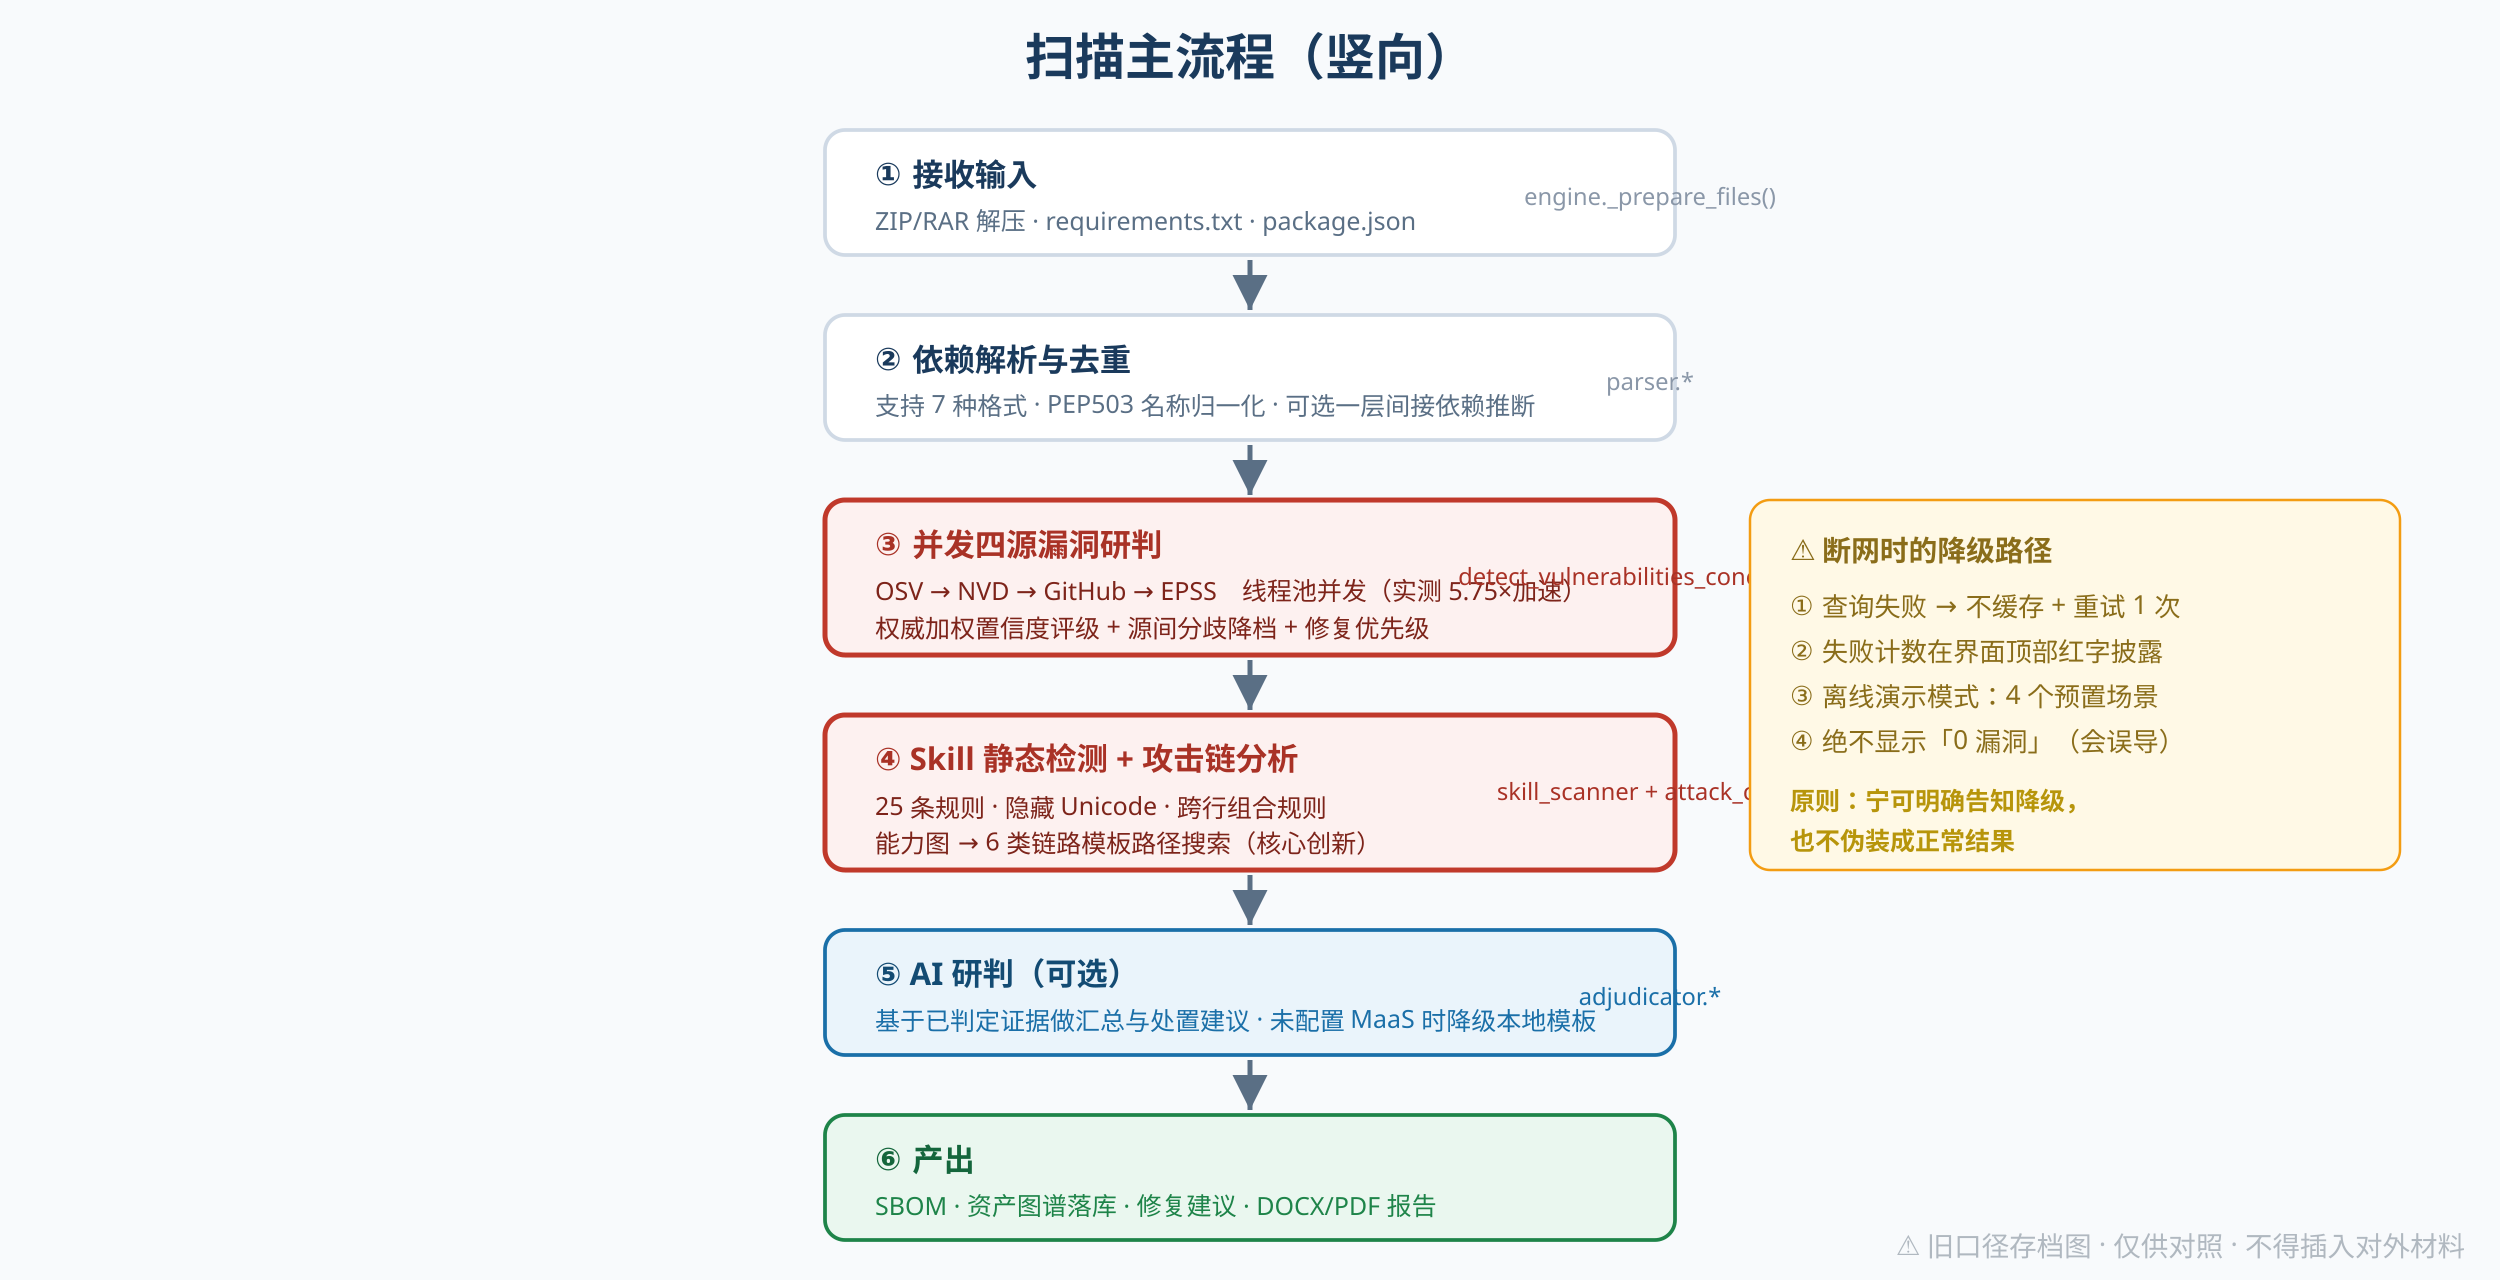
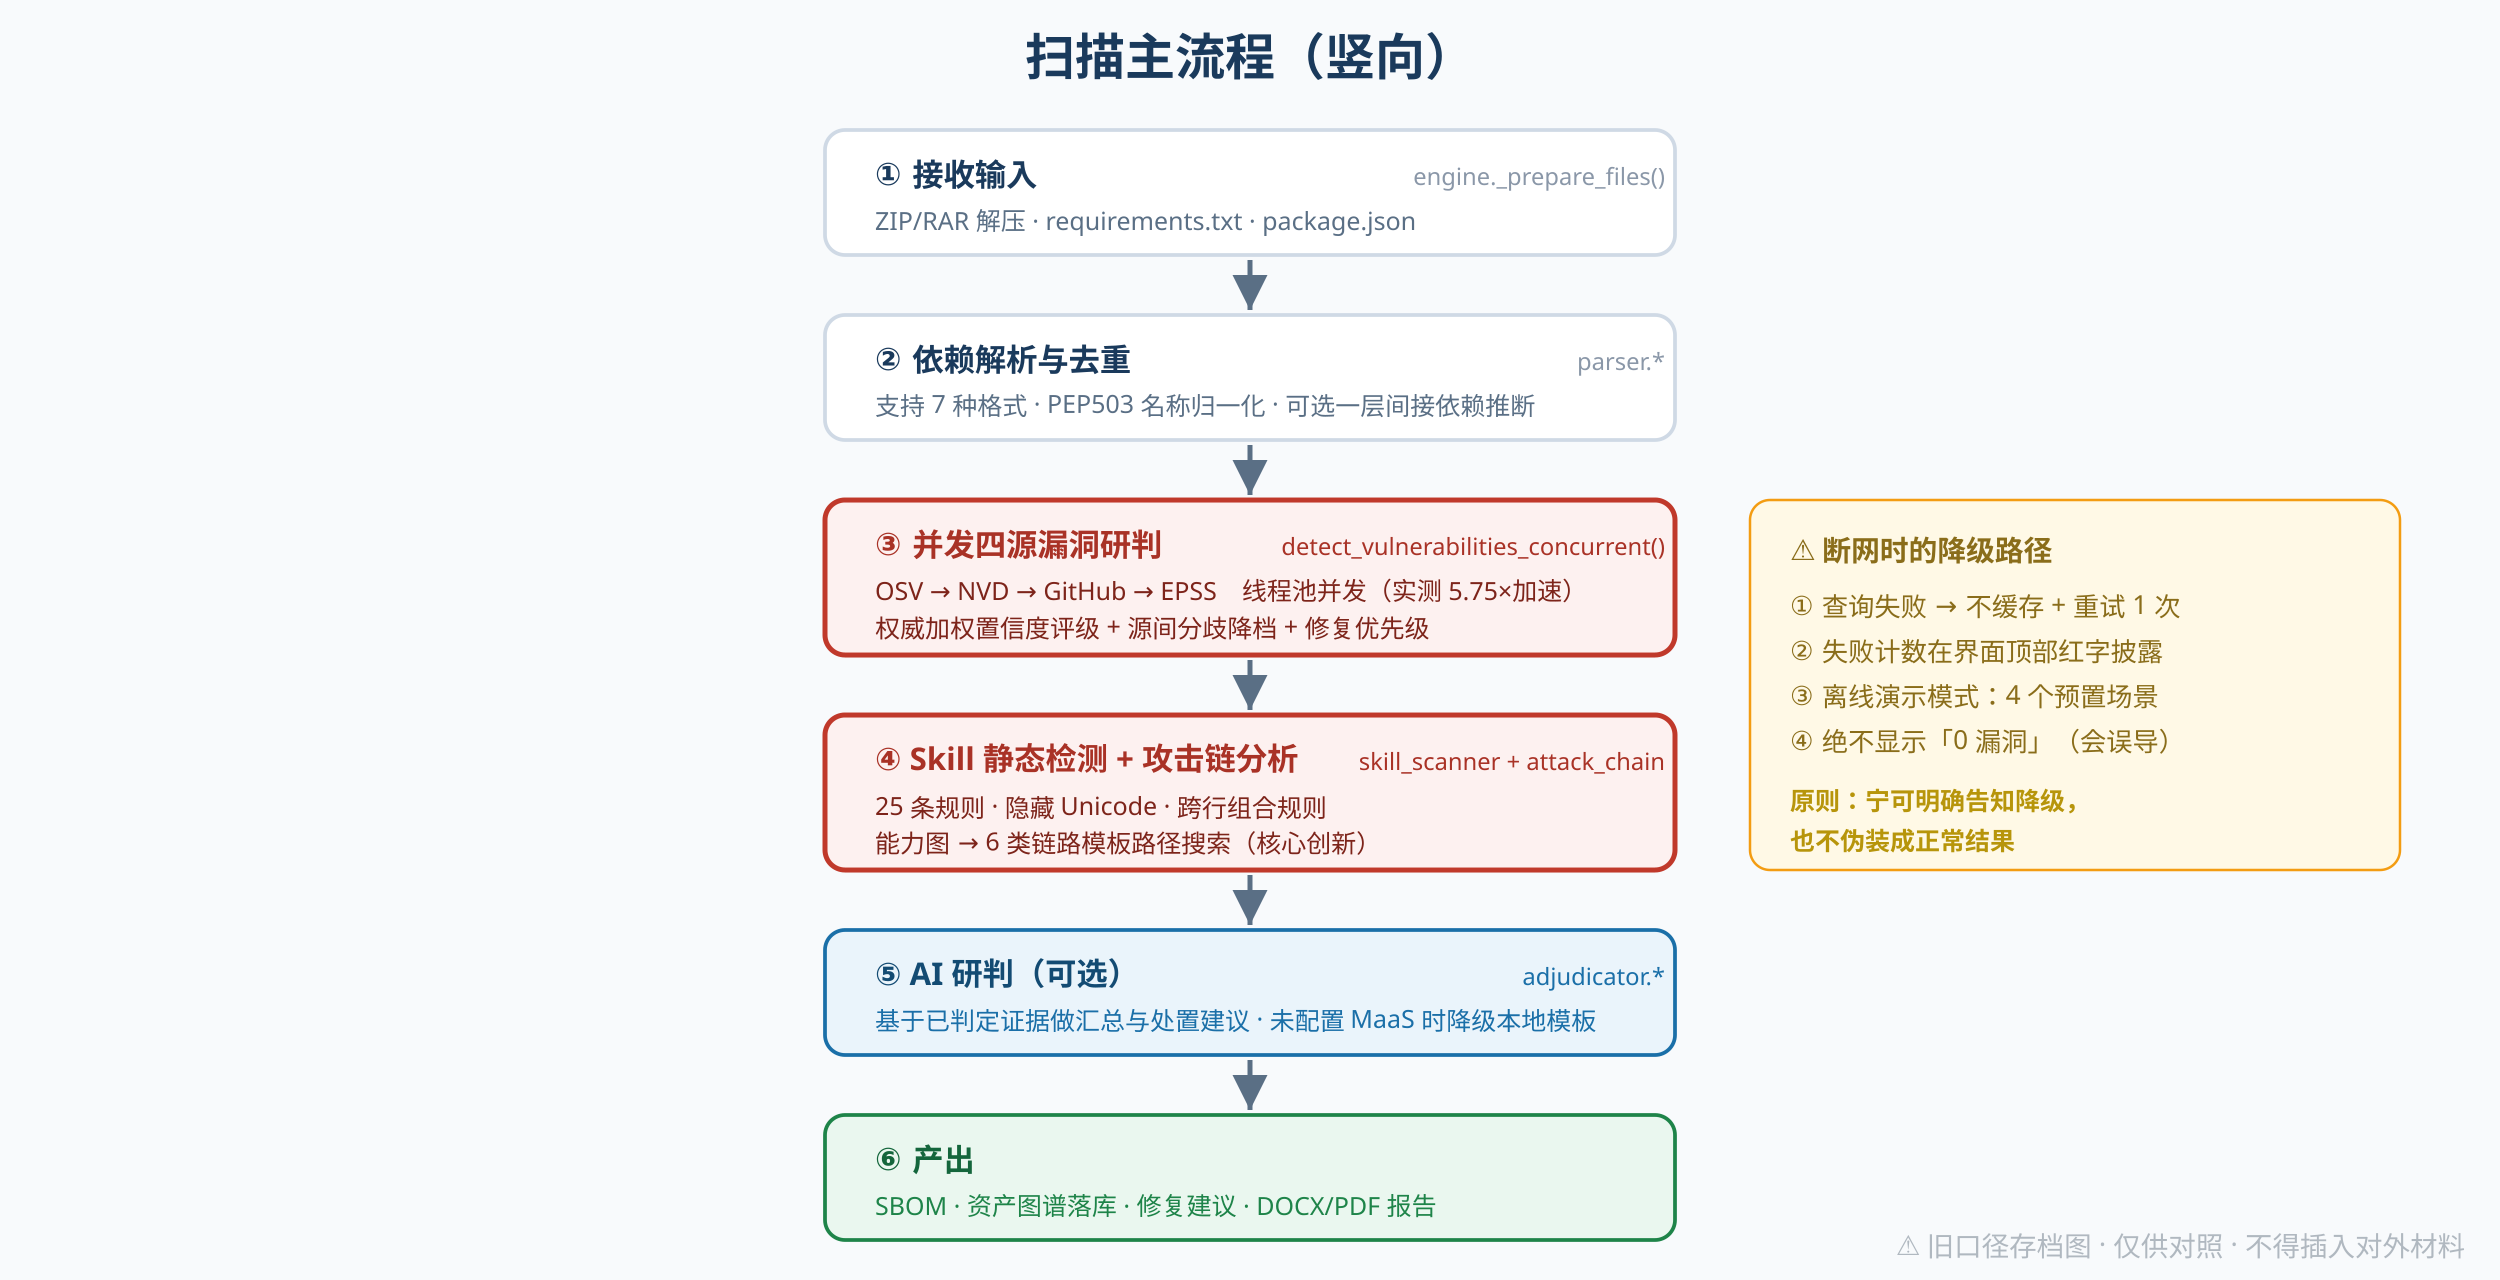
<svg xmlns="http://www.w3.org/2000/svg" viewBox="0 0 1000 512" width="1000" height="512" font-family="Microsoft YaHei, SimHei, sans-serif">
  <defs>
    <marker id="a4" markerWidth="9" markerHeight="9" refX="7" refY="3.5" orient="auto">
      <path d="M0,0 L7,3.5 L0,7 Z" fill="#5a6f85" />
    </marker>
  </defs>
  <rect width="1000" height="512" fill="#f8fafc" />
  <text x="500" y="30" text-anchor="middle" font-size="20" font-weight="bold" fill="#1a3a5c">
    扫描主流程（竖向）
  </text>
  <rect x="330" y="52" width="340" height="50" rx="8" fill="#fff" stroke="#cfd9e5" stroke-width="1.5" />
  <text x="350" y="74" font-size="12.5" font-weight="bold" fill="#1a3a5c">① 接收输入</text>
  <text x="350" y="92" font-size="10" fill="#5a6f85">ZIP/RAR 解压 · requirements.txt · package.json</text>
-   <text x="660" y="82" text-anchor="middle" font-size="9.5" fill="#8a97a8">engine._prepare_files()</text>
+   <text x="666" y="74" text-anchor="end" font-size="9.5" fill="#8a97a8">engine._prepare_files()</text>
  <line x1="500" y1="104" x2="500" y2="124" stroke="#5a6f85" stroke-width="2" marker-end="url(#a4)" />
  <rect x="330" y="126" width="340" height="50" rx="8" fill="#fff" stroke="#cfd9e5" stroke-width="1.5" />
  <text x="350" y="148" font-size="12.5" font-weight="bold" fill="#1a3a5c">② 依赖解析与去重</text>
  <text x="350" y="166" font-size="10" fill="#5a6f85">支持 7 种格式 · PEP503 名称归一化 · 可选一层间接依赖推断</text>
-   <text x="660" y="156" text-anchor="middle" font-size="9.5" fill="#8a97a8">parser.*</text>
+   <text x="666" y="148" text-anchor="end" font-size="9.5" fill="#8a97a8">parser.*</text>
  <line x1="500" y1="178" x2="500" y2="198" stroke="#5a6f85" stroke-width="2" marker-end="url(#a4)" />
  <rect x="330" y="200" width="340" height="62" rx="8" fill="#fdf1f0" stroke="#c0392b" stroke-width="2" />
  <text x="350" y="222" font-size="12.5" font-weight="bold" fill="#a93226">③ 并发四源漏洞研判</text>
  <text x="350" y="240" font-size="10" fill="#7d241a">OSV → NVD → GitHub → EPSS　线程池并发（实测 5.75×加速）</text>
  <text x="350" y="255" font-size="10" fill="#7d241a">权威加权置信度评级 + 源间分歧降档 + 修复优先级</text>
-   <text x="660" y="234" text-anchor="middle" font-size="9.5" fill="#a93226">detect_vulnerabilities_concurrent()</text>
+   <text x="666" y="222" text-anchor="end" font-size="9.5" fill="#a93226">detect_vulnerabilities_concurrent()</text>
  <line x1="500" y1="264" x2="500" y2="284" stroke="#5a6f85" stroke-width="2" marker-end="url(#a4)" />
  <rect x="330" y="286" width="340" height="62" rx="8" fill="#fdf1f0" stroke="#c0392b" stroke-width="2" />
  <text x="350" y="308" font-size="12.5" font-weight="bold" fill="#a93226">④ Skill 静态检测 + 攻击链分析</text>
  <text x="350" y="326" font-size="10" fill="#7d241a">25 条规则 · 隐藏 Unicode · 跨行组合规则</text>
  <text x="350" y="341" font-size="10" fill="#7d241a">能力图 → 6 类链路模板路径搜索（核心创新）</text>
-   <text x="660" y="320" text-anchor="middle" font-size="9.5" fill="#a93226">skill_scanner + attack_chain</text>
+   <text x="666" y="308" text-anchor="end" font-size="9.5" fill="#a93226">skill_scanner + attack_chain</text>
  <line x1="500" y1="350" x2="500" y2="370" stroke="#5a6f85" stroke-width="2" marker-end="url(#a4)" />
  <rect x="330" y="372" width="340" height="50" rx="8" fill="#eaf4fb" stroke="#1a6fa8" stroke-width="1.5" />
  <text x="350" y="394" font-size="12.5" font-weight="bold" fill="#134b73">⑤ AI 研判（可选）</text>
  <text x="350" y="412" font-size="10" fill="#1a6fa8">基于已判定证据做汇总与处置建议 · 未配置 MaaS 时降级本地模板</text>
-   <text x="660" y="402" text-anchor="middle" font-size="9.5" fill="#1a6fa8">adjudicator.*</text>
+   <text x="666" y="394" text-anchor="end" font-size="9.5" fill="#1a6fa8">adjudicator.*</text>
  <line x1="500" y1="424" x2="500" y2="444" stroke="#5a6f85" stroke-width="2" marker-end="url(#a4)" />
  <rect x="330" y="446" width="340" height="50" rx="8" fill="#eaf7ef" stroke="#1e8449" stroke-width="1.5" />
  <text x="350" y="468" font-size="12.5" font-weight="bold" fill="#14663c">⑥ 产出</text>
  <text x="350" y="486" font-size="10" fill="#1e8449">SBOM · 资产图谱落库 · 修复建议 · DOCX/PDF 报告</text>
  <rect x="700" y="200" width="260" height="148" rx="8" fill="#fff9e6" stroke="#f39c12" />
  <text x="716" y="224" font-size="11.5" font-weight="bold" fill="#8a6d1a">⚠️ 断网时的降级路径</text>
  <text x="716" y="246" font-size="10.5" fill="#8a6d1a">① 查询失败 → 不缓存 + 重试 1 次</text>
  <text x="716" y="264" font-size="10.5" fill="#8a6d1a">② 失败计数在界面顶部红字披露</text>
  <text x="716" y="282" font-size="10.5" fill="#8a6d1a">③ 离线演示模式：4 个预置场景</text>
  <text x="716" y="300" font-size="10.5" fill="#8a6d1a">④ 绝不显示「0 漏洞」（会误导）</text>
  <text x="716" y="324" font-size="10" fill="#b7950b" font-weight="bold">
    原则：宁可明确告知降级，</text>
  <text x="716" y="340" font-size="10" fill="#b7950b" font-weight="bold">
    也不伪装成正常结果</text>
  <text x="986" y="502" text-anchor="end" font-size="11" fill="#b0b8c0">⚠️ 旧口径存档图 · 仅供对照 · 不得插入对外材料</text>
</svg>
